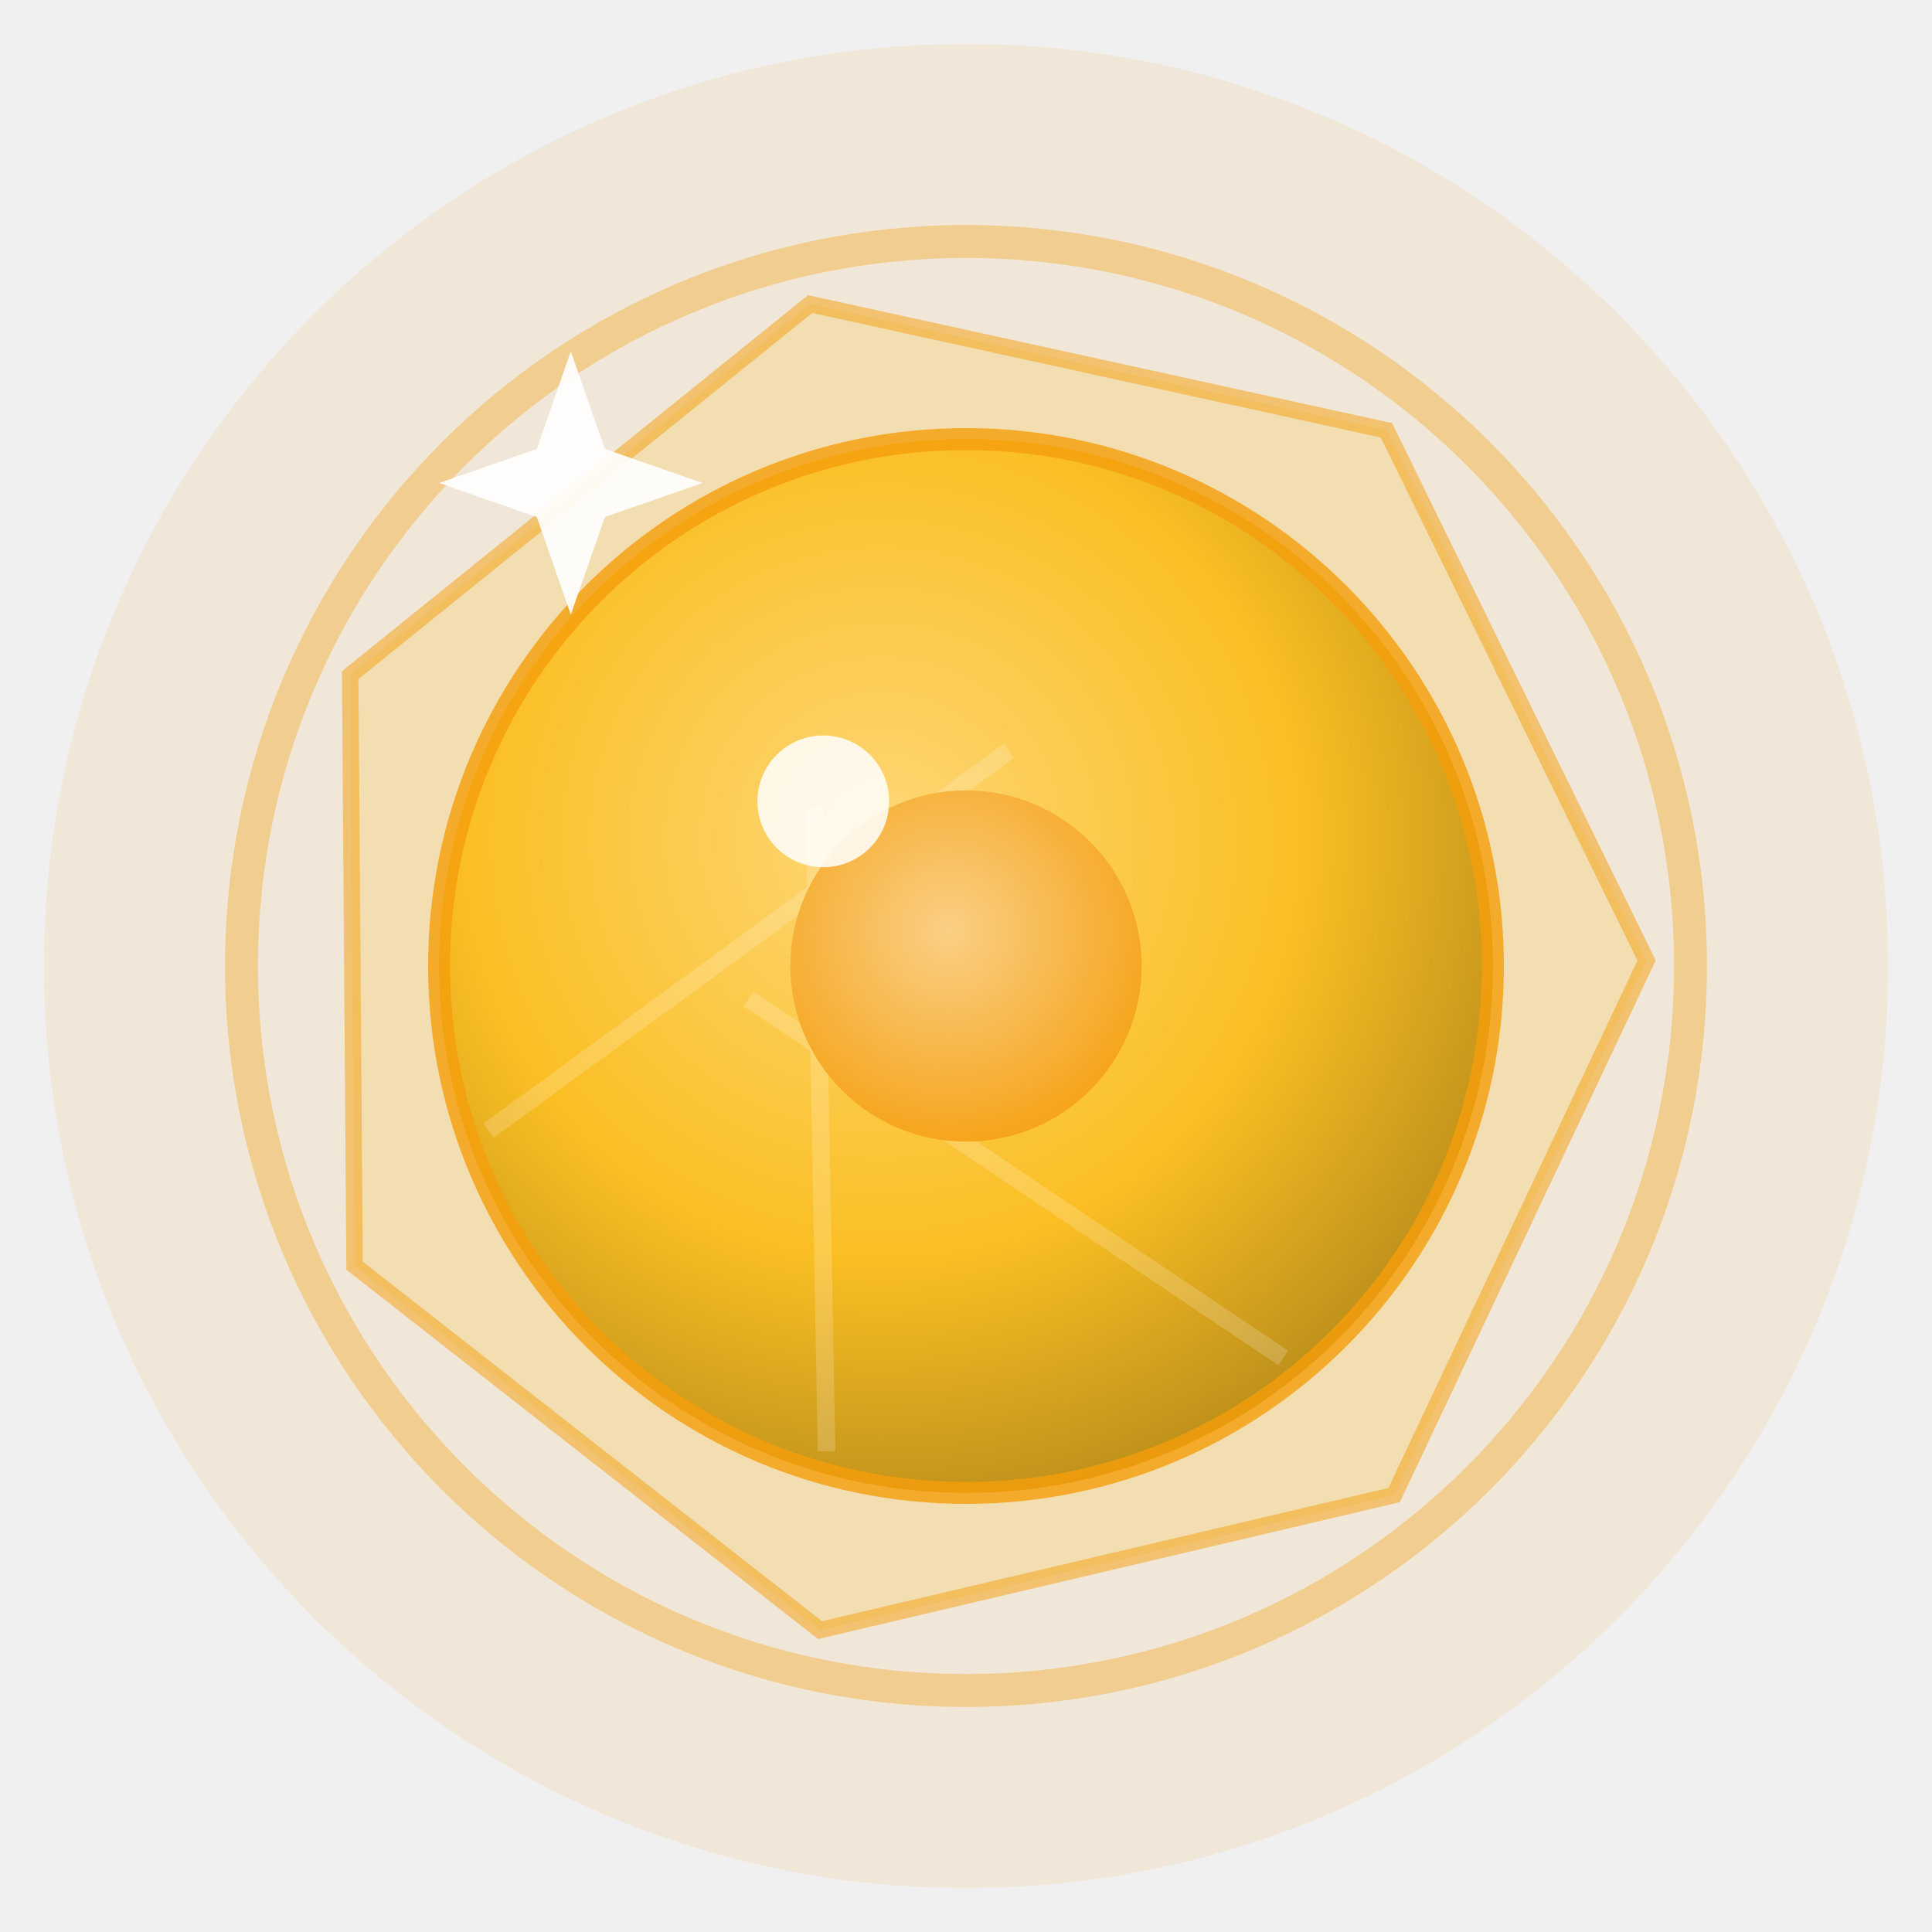
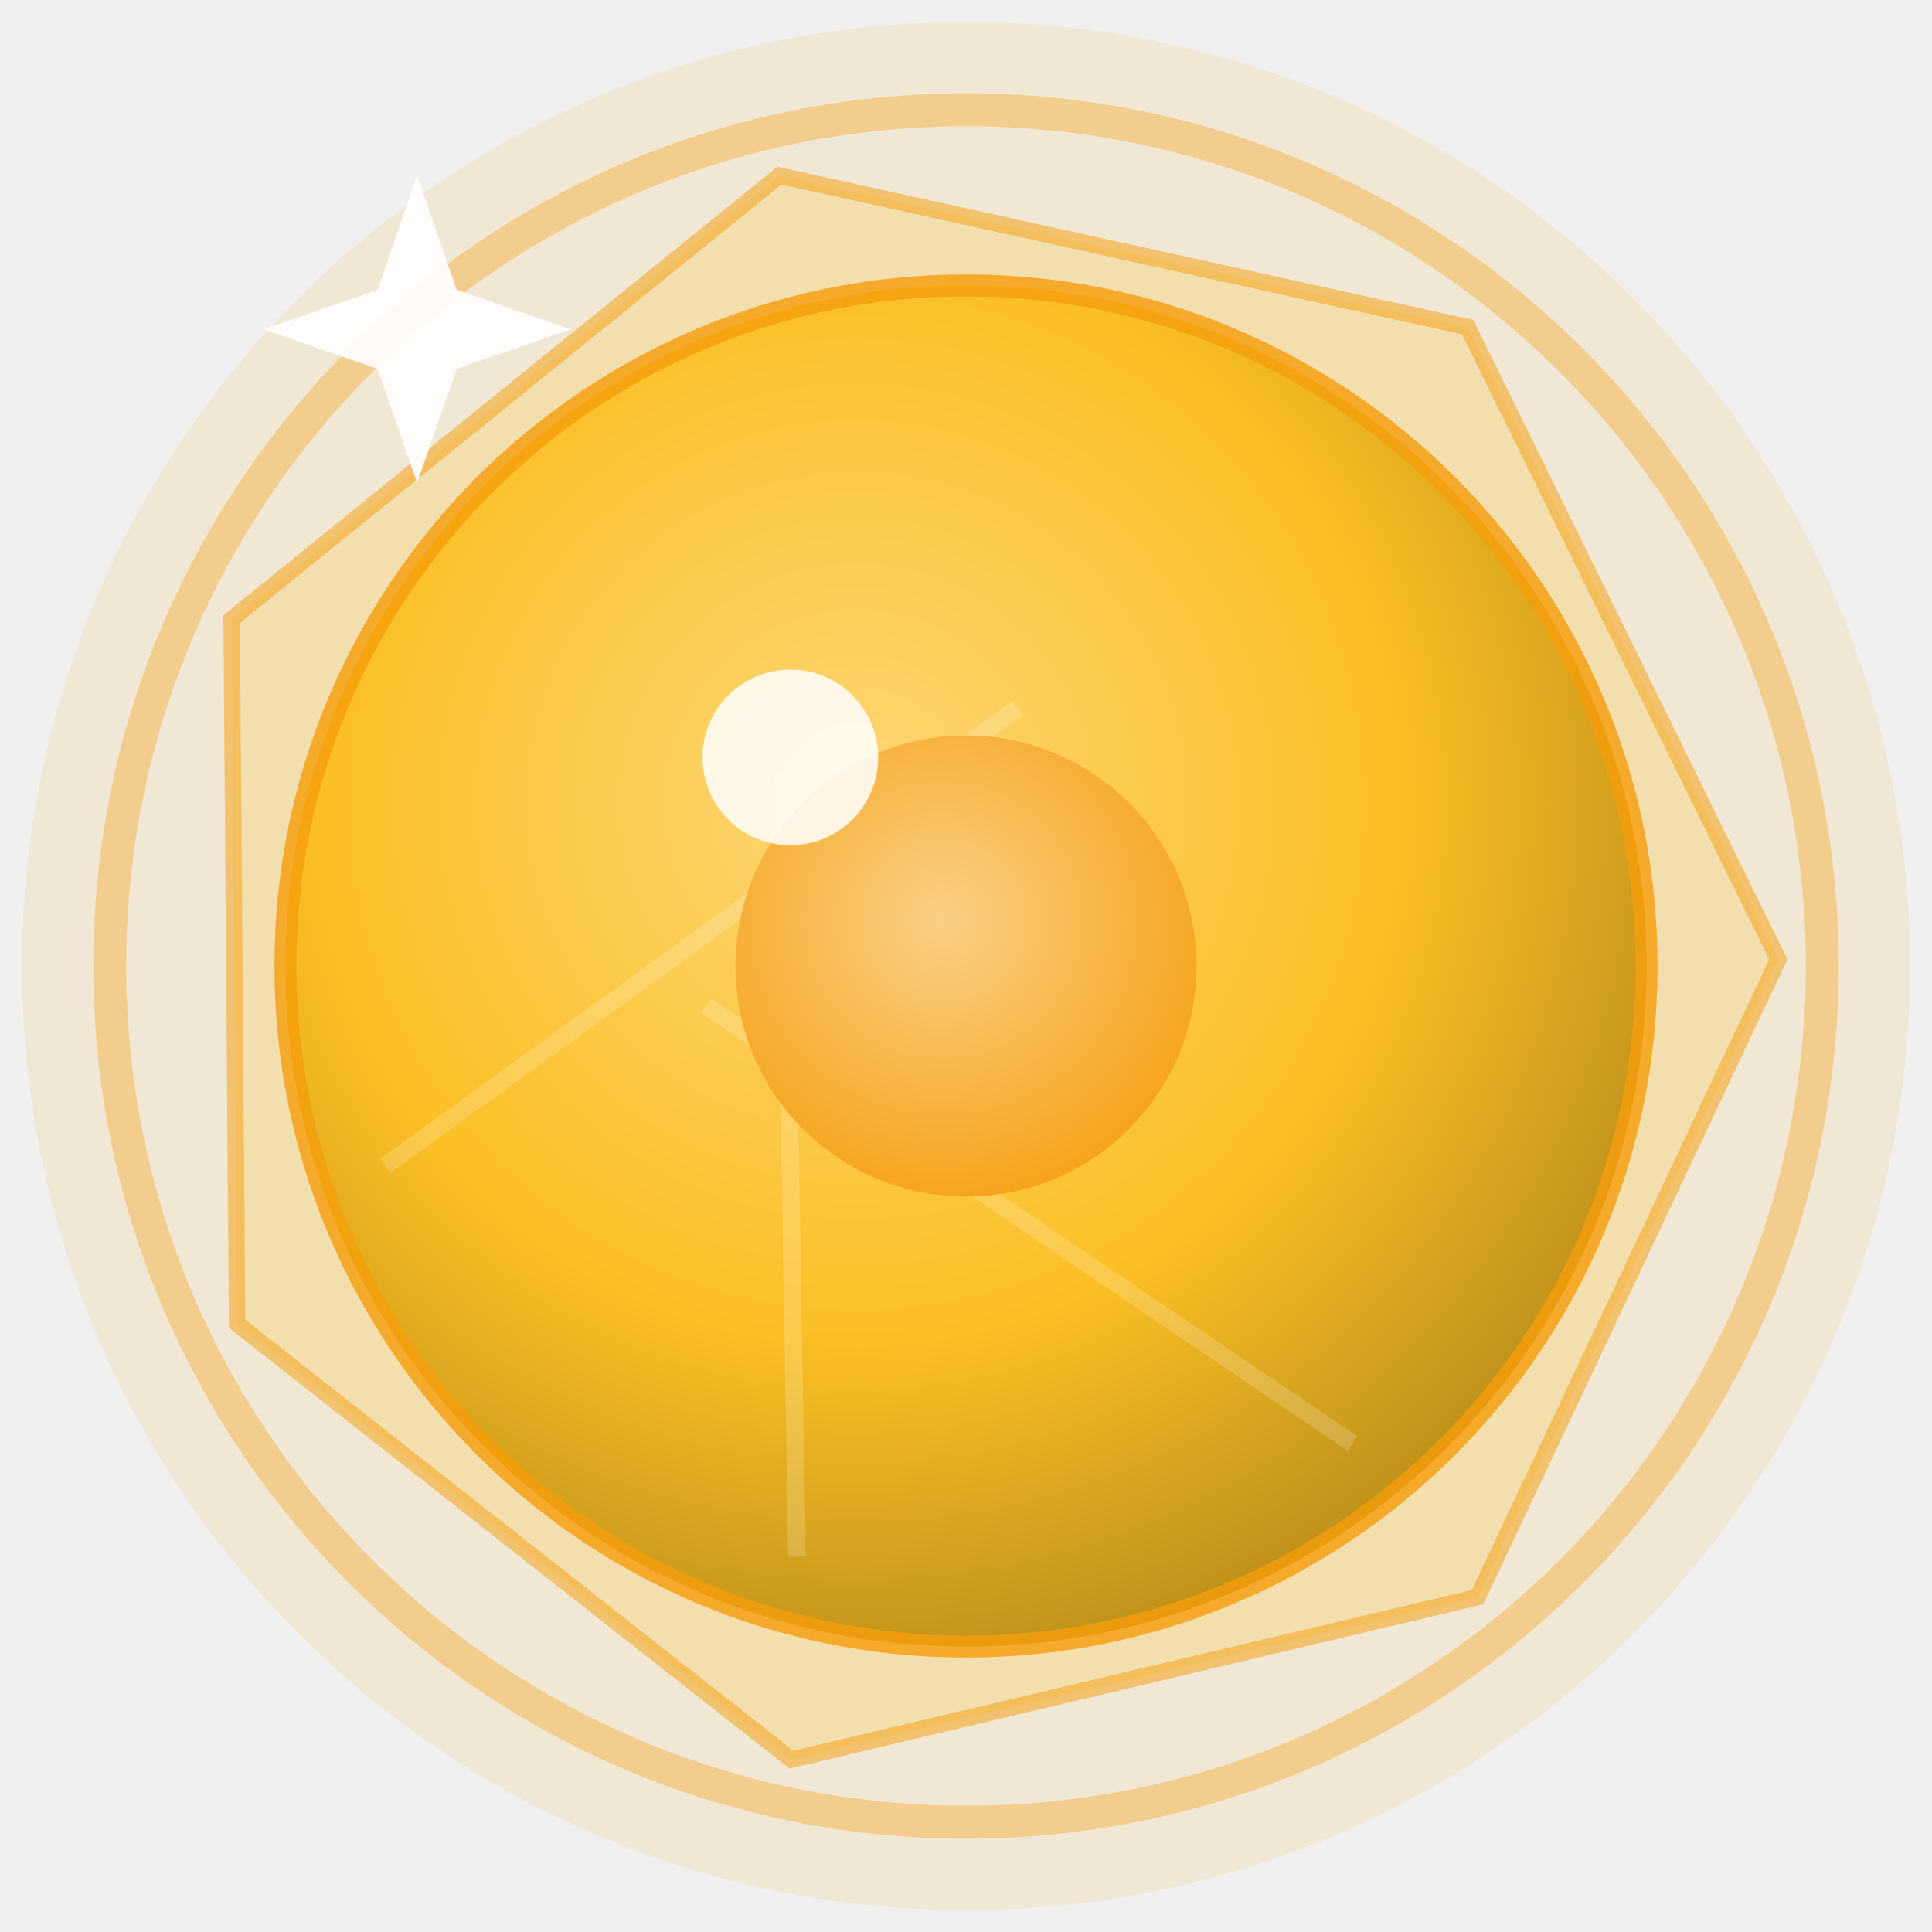
<svg xmlns="http://www.w3.org/2000/svg" width="176" height="176" viewBox="0 0 176 176">
  <defs>
    <radialGradient id="orb" cx="42%" cy="38%" r="72%">
      <stop offset="0%" stop-color="#FDD777" />
      <stop offset="55%" stop-color="#FBBF24" />
      <stop offset="100%" stop-color="#AB8218" />
    </radialGradient>
    <radialGradient id="core" cx="45%" cy="40%" r="70%">
      <stop offset="0%" stop-color="#FACF85" />
      <stop offset="100%" stop-color="#F59E0B" />
    </radialGradient>
  </defs>
-   <circle cx="88" cy="88" r="84" fill="#F59E0B" opacity="0.10" />
-   <circle cx="88" cy="88" r="66" fill="none" stroke="#F59E0B" stroke-opacity="0.35" stroke-width="3" />
-   <polygon points="127.0,136.2 74.7,148.5 32.3,115.3 31.9,61.5 73.8,27.7 126.3,39.2 150.0,87.5" fill="#FBBF24" fill-opacity="0.22" stroke="#F59E0B" stroke-opacity="0.5" stroke-width="1.5" />
-   <circle cx="88" cy="88" r="48" fill="url(#orb)" stroke="#F59E0B" stroke-opacity="0.8" stroke-width="2" />
-   <line x1="116.9" y1="123.7" x2="68.2" y2="91.0" stroke="#FFFFFF" stroke-opacity="0.18" stroke-width="1.6" />
-   <line x1="75.3" y1="132.2" x2="74.2" y2="73.5" stroke="#FFFFFF" stroke-opacity="0.18" stroke-width="1.6" />
-   <line x1="44.5" y1="103.0" x2="91.9" y2="68.4" stroke="#FFFFFF" stroke-opacity="0.18" stroke-width="1.6" />
-   <circle cx="88" cy="88" r="16" fill="url(#core)" />
-   <circle cx="75" cy="73" r="6" fill="#FFFFFF" opacity="0.85" />
-   <path d="M64.0,44.0L55.1,47.1L52.0,56.0L48.9,47.1L40.0,44.0L48.9,40.9L52.0,32.0L55.1,40.9Z" fill="#FFFFFF" opacity="0.92" />
+   <circle cx="88" cy="88" r="86" fill="#F59E0B" opacity="0.12" />
+   <circle cx="88" cy="88" r="78" fill="none" stroke="#F59E0B" stroke-opacity="0.35" stroke-width="3" />
+   <polygon points="134.6,145.5 72.1,160.3 21.6,120.6 21.1,56.4 71.0,16.0 133.7,29.8 162.0,87.4" fill="#FBBF24" fill-opacity="0.22" stroke="#F59E0B" stroke-opacity="0.5" stroke-width="1.5" />
+   <polygon points="127.5,51.2 141.4,95.9 115.1,134.7 68.4,138.3 36.4,104.0 43.3,57.7 83.8,34.2" fill="#F59E0B" fill-opacity="0.10" stroke="#F59E0B" stroke-opacity="0.3" stroke-width="1" />
+   <circle cx="88" cy="88" r="62" fill="url(#orb)" stroke="#F59E0B" stroke-opacity="0.8" stroke-width="2" />
+   <line x1="123.2" y1="131.5" x2="64.3" y2="91.6" stroke="#FFFFFF" stroke-opacity="0.18" stroke-width="1.6" />
+   <line x1="72.6" y1="141.8" x2="71.4" y2="70.6" stroke="#FFFFFF" stroke-opacity="0.18" stroke-width="1.6" />
+   <line x1="35.1" y1="106.2" x2="92.7" y2="64.5" stroke="#FFFFFF" stroke-opacity="0.18" stroke-width="1.6" />
+   <circle cx="88" cy="88" r="21" fill="url(#core)" />
+   <circle cx="72" cy="69" r="8" fill="#FFFFFF" opacity="0.85" />
+   <path d="M52.0,30.0L41.6,33.6L38.0,44.0L34.4,33.6L24.0,30.0L34.4,26.4L38.0,16.0L41.6,26.4Z" fill="#FFFFFF" opacity="0.92" />
</svg>
